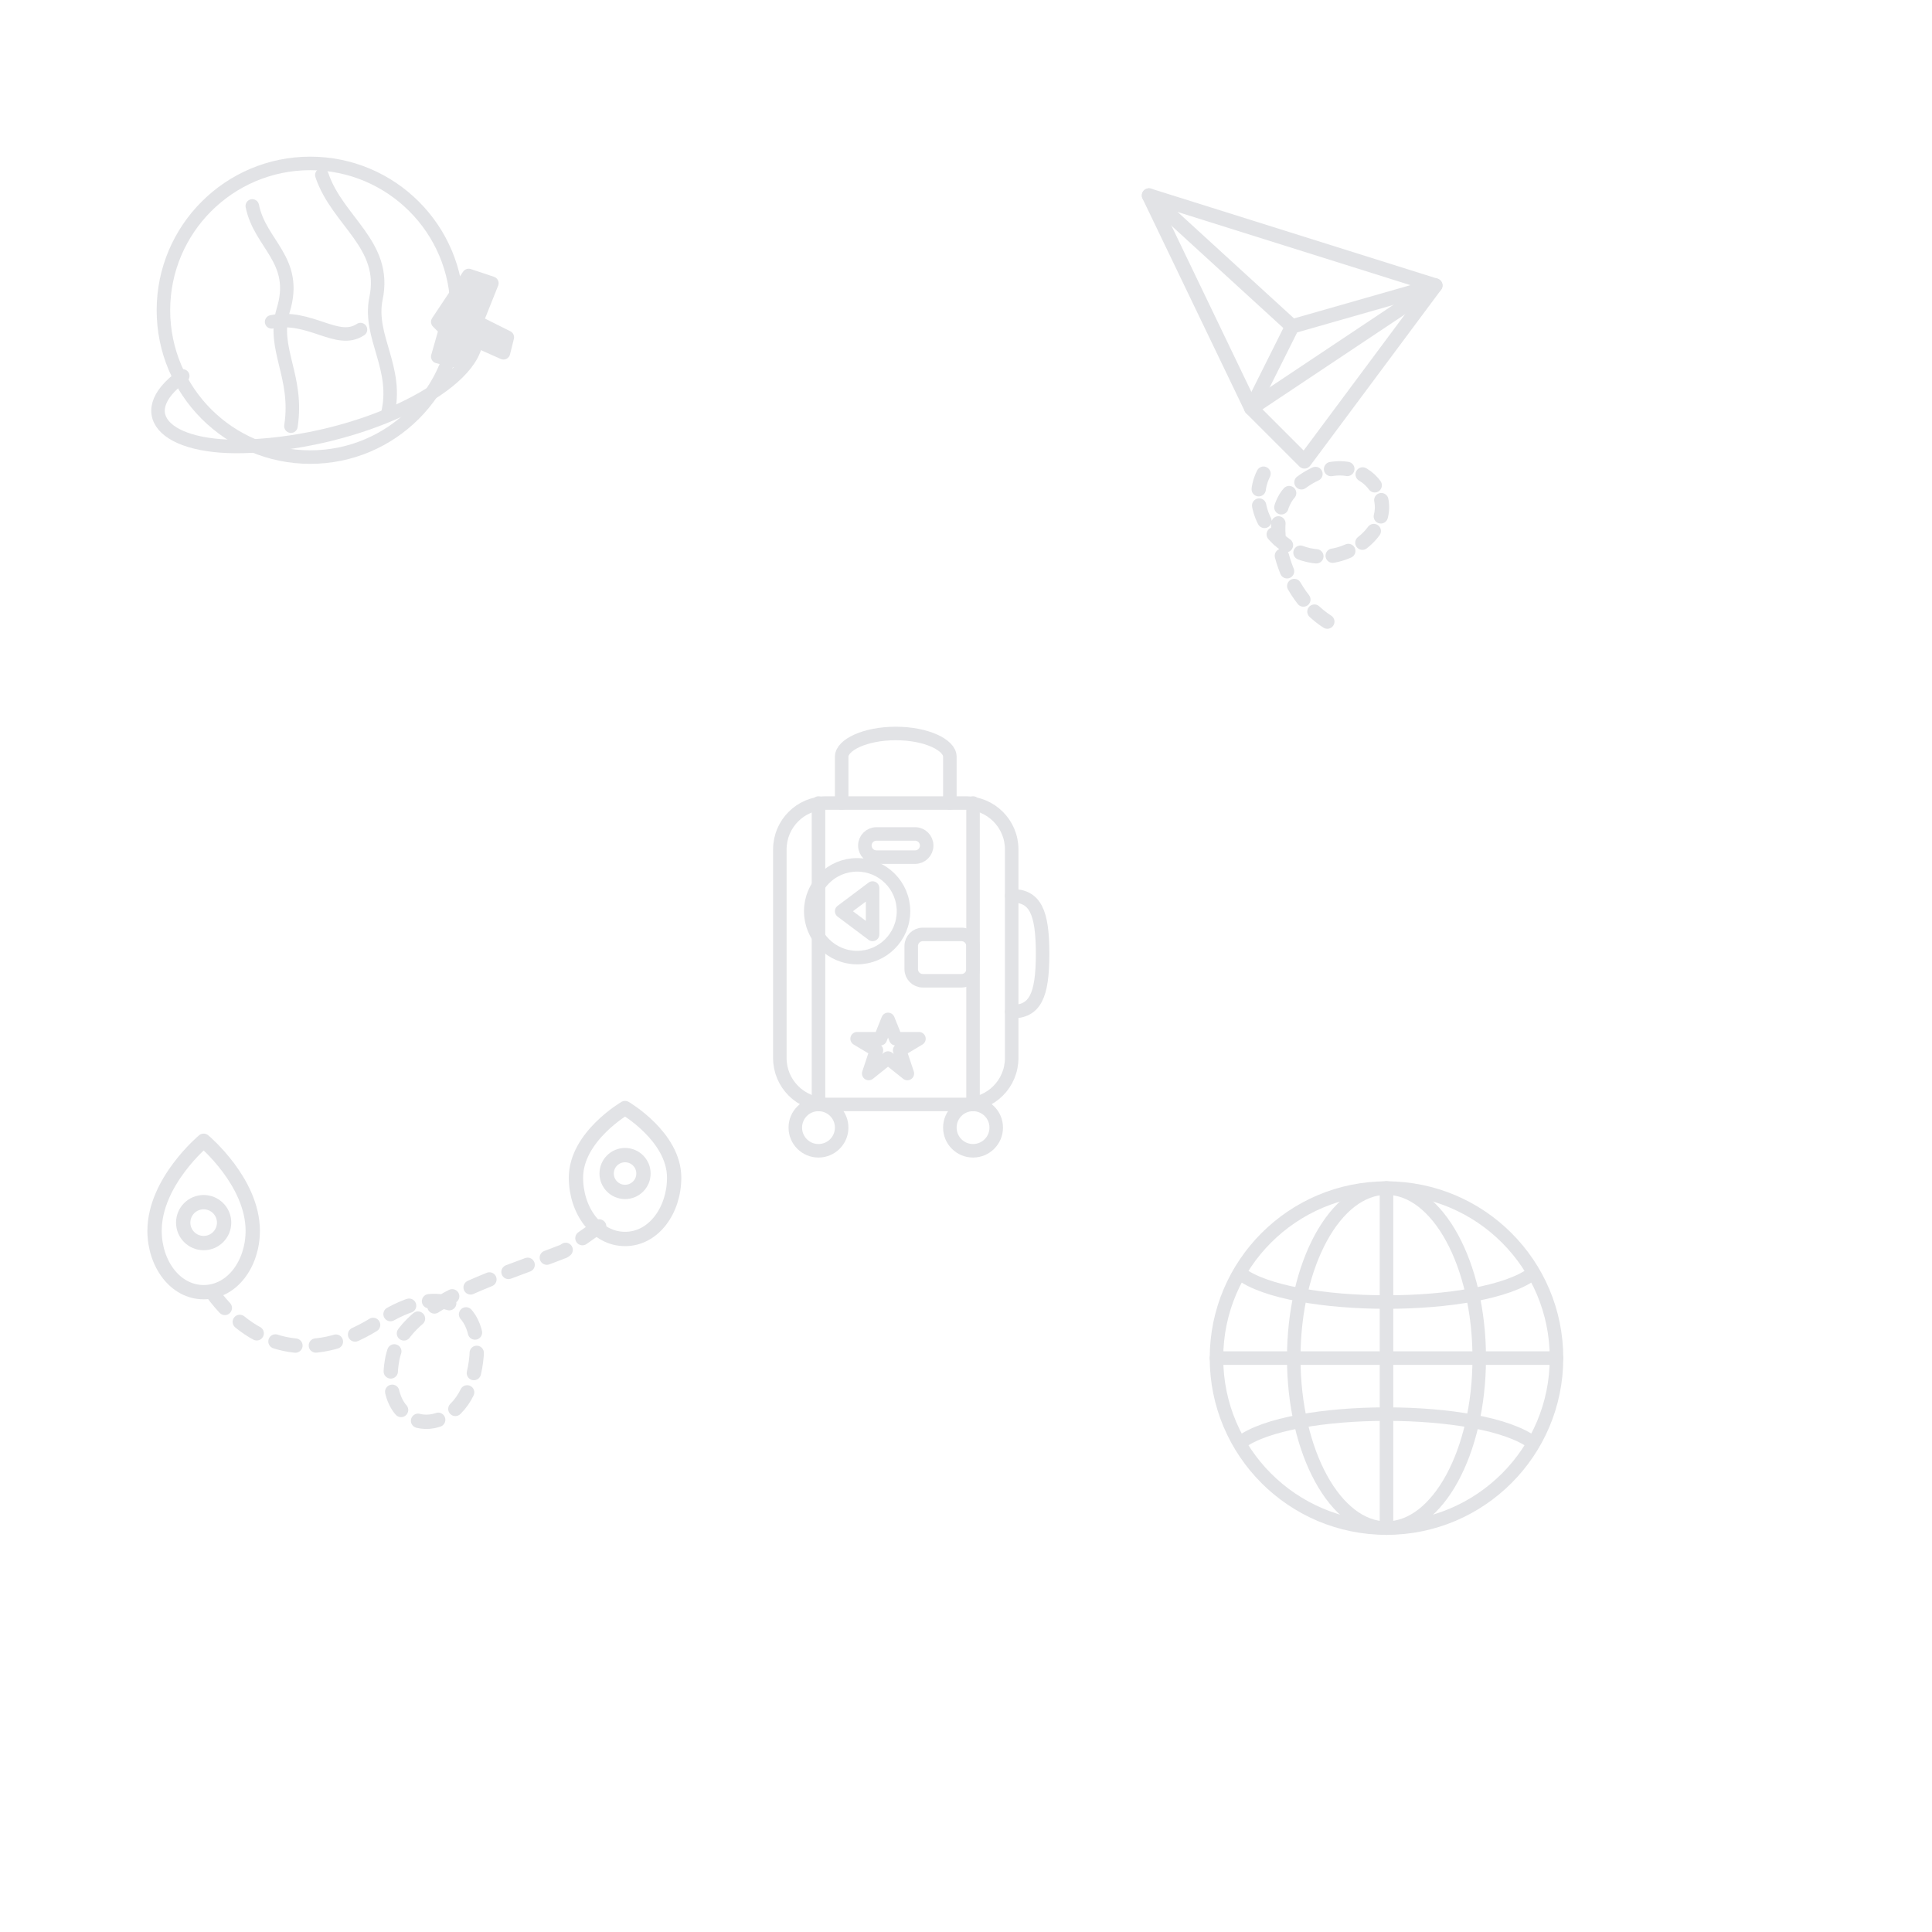
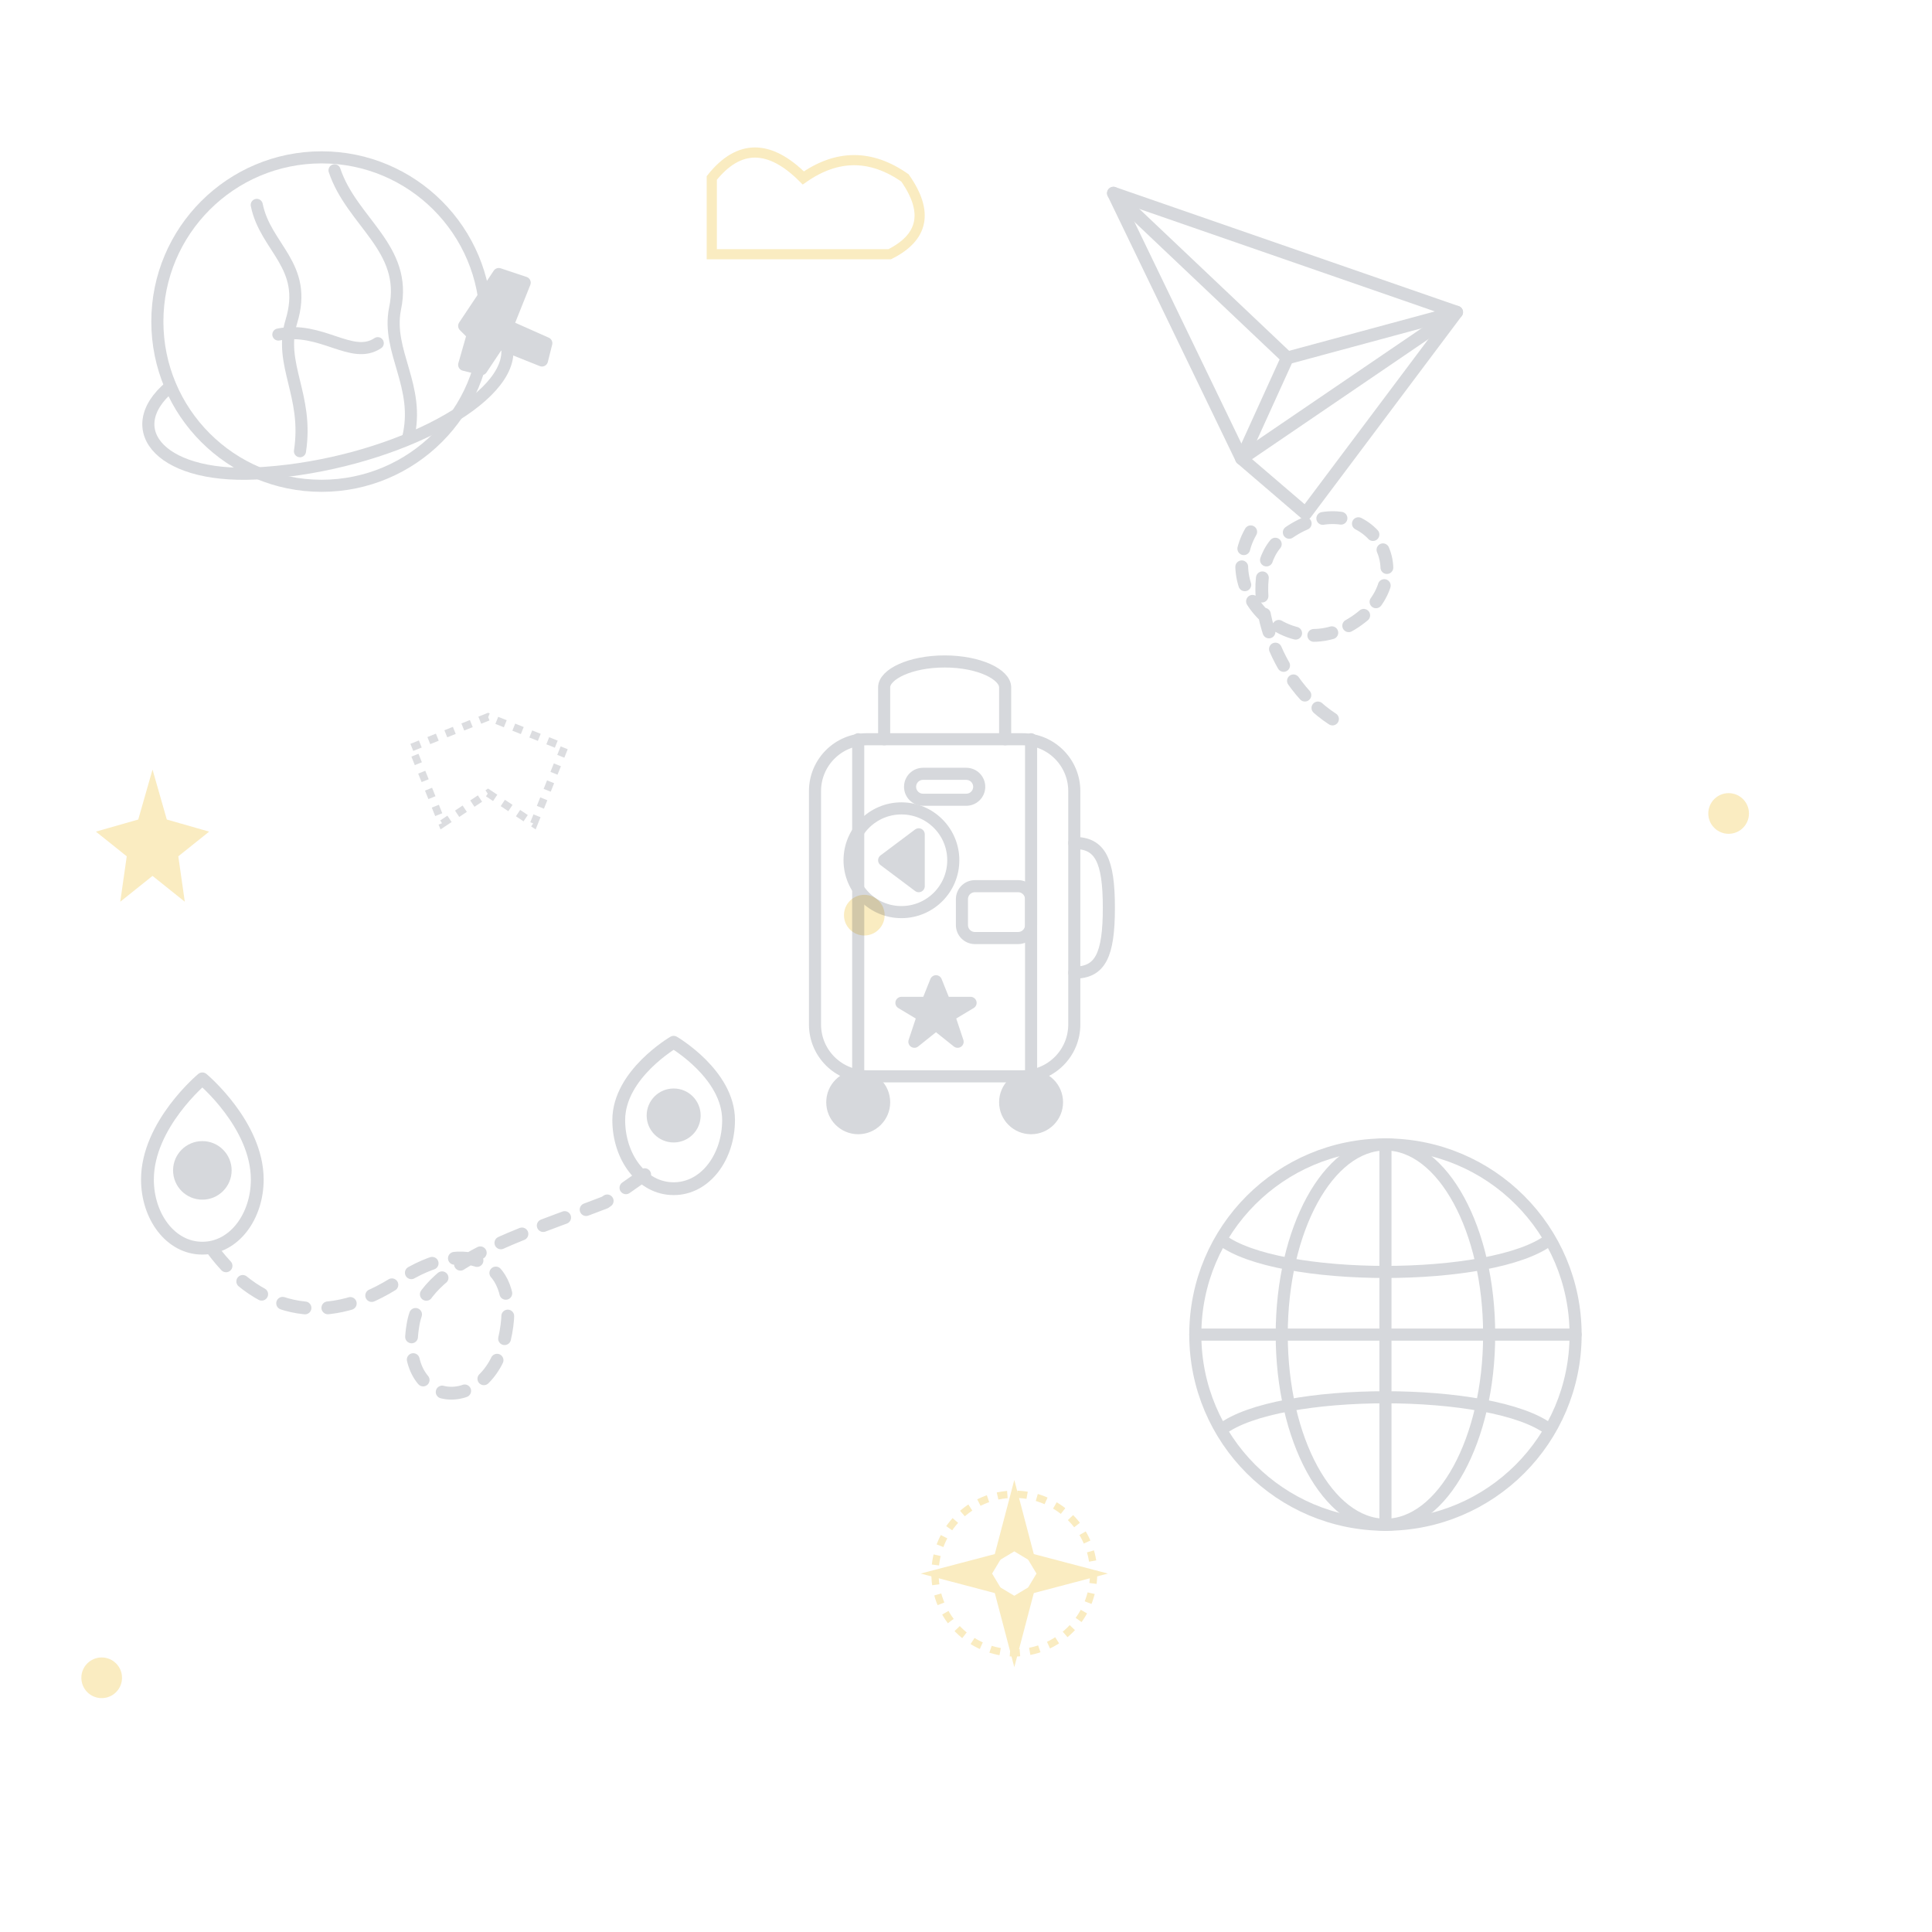
- <svg xmlns="http://www.w3.org/2000/svg" width="340" height="340" viewBox="0 0 340 340" fill="none">
-   <g transform="translate(24, 24) scale(0.68)" stroke="#0b132b" stroke-width="3.5" stroke-linecap="round" stroke-linejoin="round" opacity="0.12">
+ <svg xmlns="http://www.w3.org/2000/svg" width="380" height="380" viewBox="0 0 380 380" fill="none">
+   <g transform="translate(25, 25) scale(0.85)" stroke="#1e293b" stroke-width="2.8" stroke-linecap="round" stroke-linejoin="round" opacity="0.18">
    <circle cx="45" cy="45" r="38" />
    <path d="M30 18 C32 28, 42 32, 38 45 C35 55, 42 62, 40 75" />
    <path d="M48 10 C52 22, 65 28, 62 42 C60 52, 68 60, 65 72" />
    <path d="M35 48 C45 46, 52 54, 58 50" />
-     <path d="M12 62 C-2 72, 8 82, 32 80 C60 78, 88 64, 88 52" />
-     <path d="M78 48 L86 36 L92 38 L88 48 L96 52 L95 56 L86 52 L82 58 L78 57 L80 50 Z" fill="#0b132b" />
+     <path d="M10 60 C-2 70, 8 82, 32 80 C60 78, 88 64, 88 52" />
+     <path d="M78 46 L86 34 L92 36 L88 46 L97 50 L96 54 L86 50 L82 56 L78 55 L80 48 Z" fill="#1e293b" />
  </g>
-   <g transform="translate(195, 20) scale(0.72)" stroke="#0b132b" stroke-width="3.5" stroke-linecap="round" stroke-linejoin="round" opacity="0.12">
-     <path d="M10 20 L80 42 L35 72 Z" fill="none" />
-     <path d="M80 42 L48 85 L35 72 L45 52 Z" fill="none" />
-     <path d="M45 52 L10 20" />
-     <path d="M38 88 C32 100, 48 115, 62 105 C75 95, 60 78, 45 92 C38 98, 42 118, 55 125" stroke-dasharray="4 4" fill="none" />
+   <g stroke="#eab308" stroke-width="2" opacity="0.25" fill="none">
+     <path d="M140 35 Q148 25 158 35 Q168 28 178 35 Q185 45 175 50 L140 50 Z" />
+     <path d="M30 155 L32 162 L39 164 L34 168 L35 175 L30 171 L25 175 L26 168 L21 164 L28 162 Z" fill="#eab308" />
+     <circle cx="170" cy="180" r="3" fill="#eab308" />
+     <circle cx="340" cy="160" r="3" fill="#eab308" />
+     <circle cx="20" cy="330" r="3" fill="#eab308" />
  </g>
-   <g transform="translate(125, 125) scale(0.68)" stroke="#0b132b" stroke-width="3.5" stroke-linecap="round" stroke-linejoin="round" opacity="0.12">
+   <g transform="translate(210, 20) scale(0.9)" stroke="#1e293b" stroke-width="2.8" stroke-linecap="round" stroke-linejoin="round" opacity="0.18">
+     <path d="M10 20 L85 46 L38 78 Z" fill="none" />
+     <path d="M85 46 L52 90 L38 78 L48 56 Z" fill="none" />
+     <path d="M48 56 L10 20" />
+     <path d="M40 94 C32 108, 50 125, 65 112 C78 100, 62 82, 46 96 C38 104, 44 126, 58 135" stroke-dasharray="4 4" fill="none" />
+   </g>
+   <g transform="translate(145, 125) scale(0.85)" stroke="#1e293b" stroke-width="2.8" stroke-linecap="round" stroke-linejoin="round" opacity="0.18">
    <rect x="18" y="24" width="60" height="78" rx="12" fill="none" />
    <path d="M34 24 V12 C34 9, 40 6, 48 6 C56 6, 62 9, 62 12 V24" />
    <rect x="40" y="32" width="16" height="6" rx="3" />
    <line x1="28" y1="24" x2="28" y2="102" />
    <line x1="68" y1="24" x2="68" y2="102" />
    <path d="M78 48 C84 48, 86 52, 86 63 C86 74, 84 78, 78 78" />
-     <circle cx="28" cy="108" r="6" />
-     <circle cx="68" cy="108" r="6" />
+     <circle cx="28" cy="108" r="6" fill="#1e293b" />
+     <circle cx="68" cy="108" r="6" fill="#1e293b" />
    <circle cx="38" cy="52" r="12" />
-     <path d="M34 52 L42 46 L42 58 Z" />
+     <path d="M34 52 L42 46 L42 58 Z" fill="#1e293b" />
    <rect x="52" y="58" width="16" height="12" rx="3" />
-     <polygon points="46,80 48,85 54,85 49,88 51,94 46,90 41,94 43,88 38,85 44,85" />
+     <polygon points="46,80 48,85 54,85 49,88 51,94 46,90 41,94 43,88 38,85 44,85" fill="#1e293b" />
  </g>
-   <g transform="translate(20, 195) scale(0.72)" stroke="#0b132b" stroke-width="3.5" stroke-linecap="round" stroke-linejoin="round" opacity="0.12">
+   <g transform="translate(20, 205) scale(0.9)" stroke="#1e293b" stroke-width="2.8" stroke-linecap="round" stroke-linejoin="round" opacity="0.18">
    <path d="M22 45 C15 45, 10 38, 10 30 C10 18, 22 8, 22 8 C22 8, 34 18, 34 30 C34 38, 29 45, 22 45 Z" fill="none" />
-     <circle cx="22" cy="28" r="5" />
+     <circle cx="22" cy="28" r="5" fill="#1e293b" />
    <path d="M24 45 C35 60, 50 62, 65 52 C80 42, 92 48, 88 65 C84 82, 65 80, 68 62 C70 48, 92 42, 110 35 L120 28" stroke-dasharray="5 5" fill="none" />
    <path d="M125 32 C118 32, 113 25, 113 17 C113 7, 125 0, 125 0 C125 0, 137 7, 137 17 C137 25, 132 32, 125 32 Z" fill="none" />
-     <circle cx="125" cy="16" r="4.5" />
+     <circle cx="125" cy="16" r="4.5" fill="#1e293b" />
  </g>
-   <g transform="translate(210, 205) scale(0.68)" stroke="#0b132b" stroke-width="3.5" stroke-linecap="round" stroke-linejoin="round" opacity="0.12">
+   <g transform="translate(230, 220) scale(0.85)" stroke="#1e293b" stroke-width="2.8" stroke-linecap="round" stroke-linejoin="round" opacity="0.18">
    <circle cx="50" cy="50" r="44" />
    <line x1="6" y1="50" x2="94" y2="50" />
    <line x1="50" y1="6" x2="50" y2="94" />
    <ellipse cx="50" cy="50" rx="24" ry="44" />
    <path d="M12 28 C25 38, 75 38, 88 28" />
    <path d="M12 72 C25 62, 75 62, 88 72" />
  </g>
+   <g transform="translate(180, 290) scale(0.65)" stroke="#eab308" stroke-width="2.2" opacity="0.25" fill="none">
+     <circle cx="30" cy="30" r="24" stroke-dasharray="3 3" />
+     <polygon points="30,6 35,25 30,22 25,25" fill="#eab308" />
+     <polygon points="30,54 35,35 30,38 25,35" fill="#eab308" />
+     <polygon points="6,30 25,25 22,30 25,35" fill="#eab308" />
+     <polygon points="54,30 35,25 38,30 35,35" fill="#eab308" />
+   </g>
+   <g transform="translate(75, 135) scale(0.6)" stroke="#1e293b" stroke-width="2.5" opacity="0.16" fill="none">
+     <path d="M10 20 L35 10 L60 20 L50 45 L35 35 L20 45 Z" stroke-dasharray="3 3" />
+   </g>
</svg>
